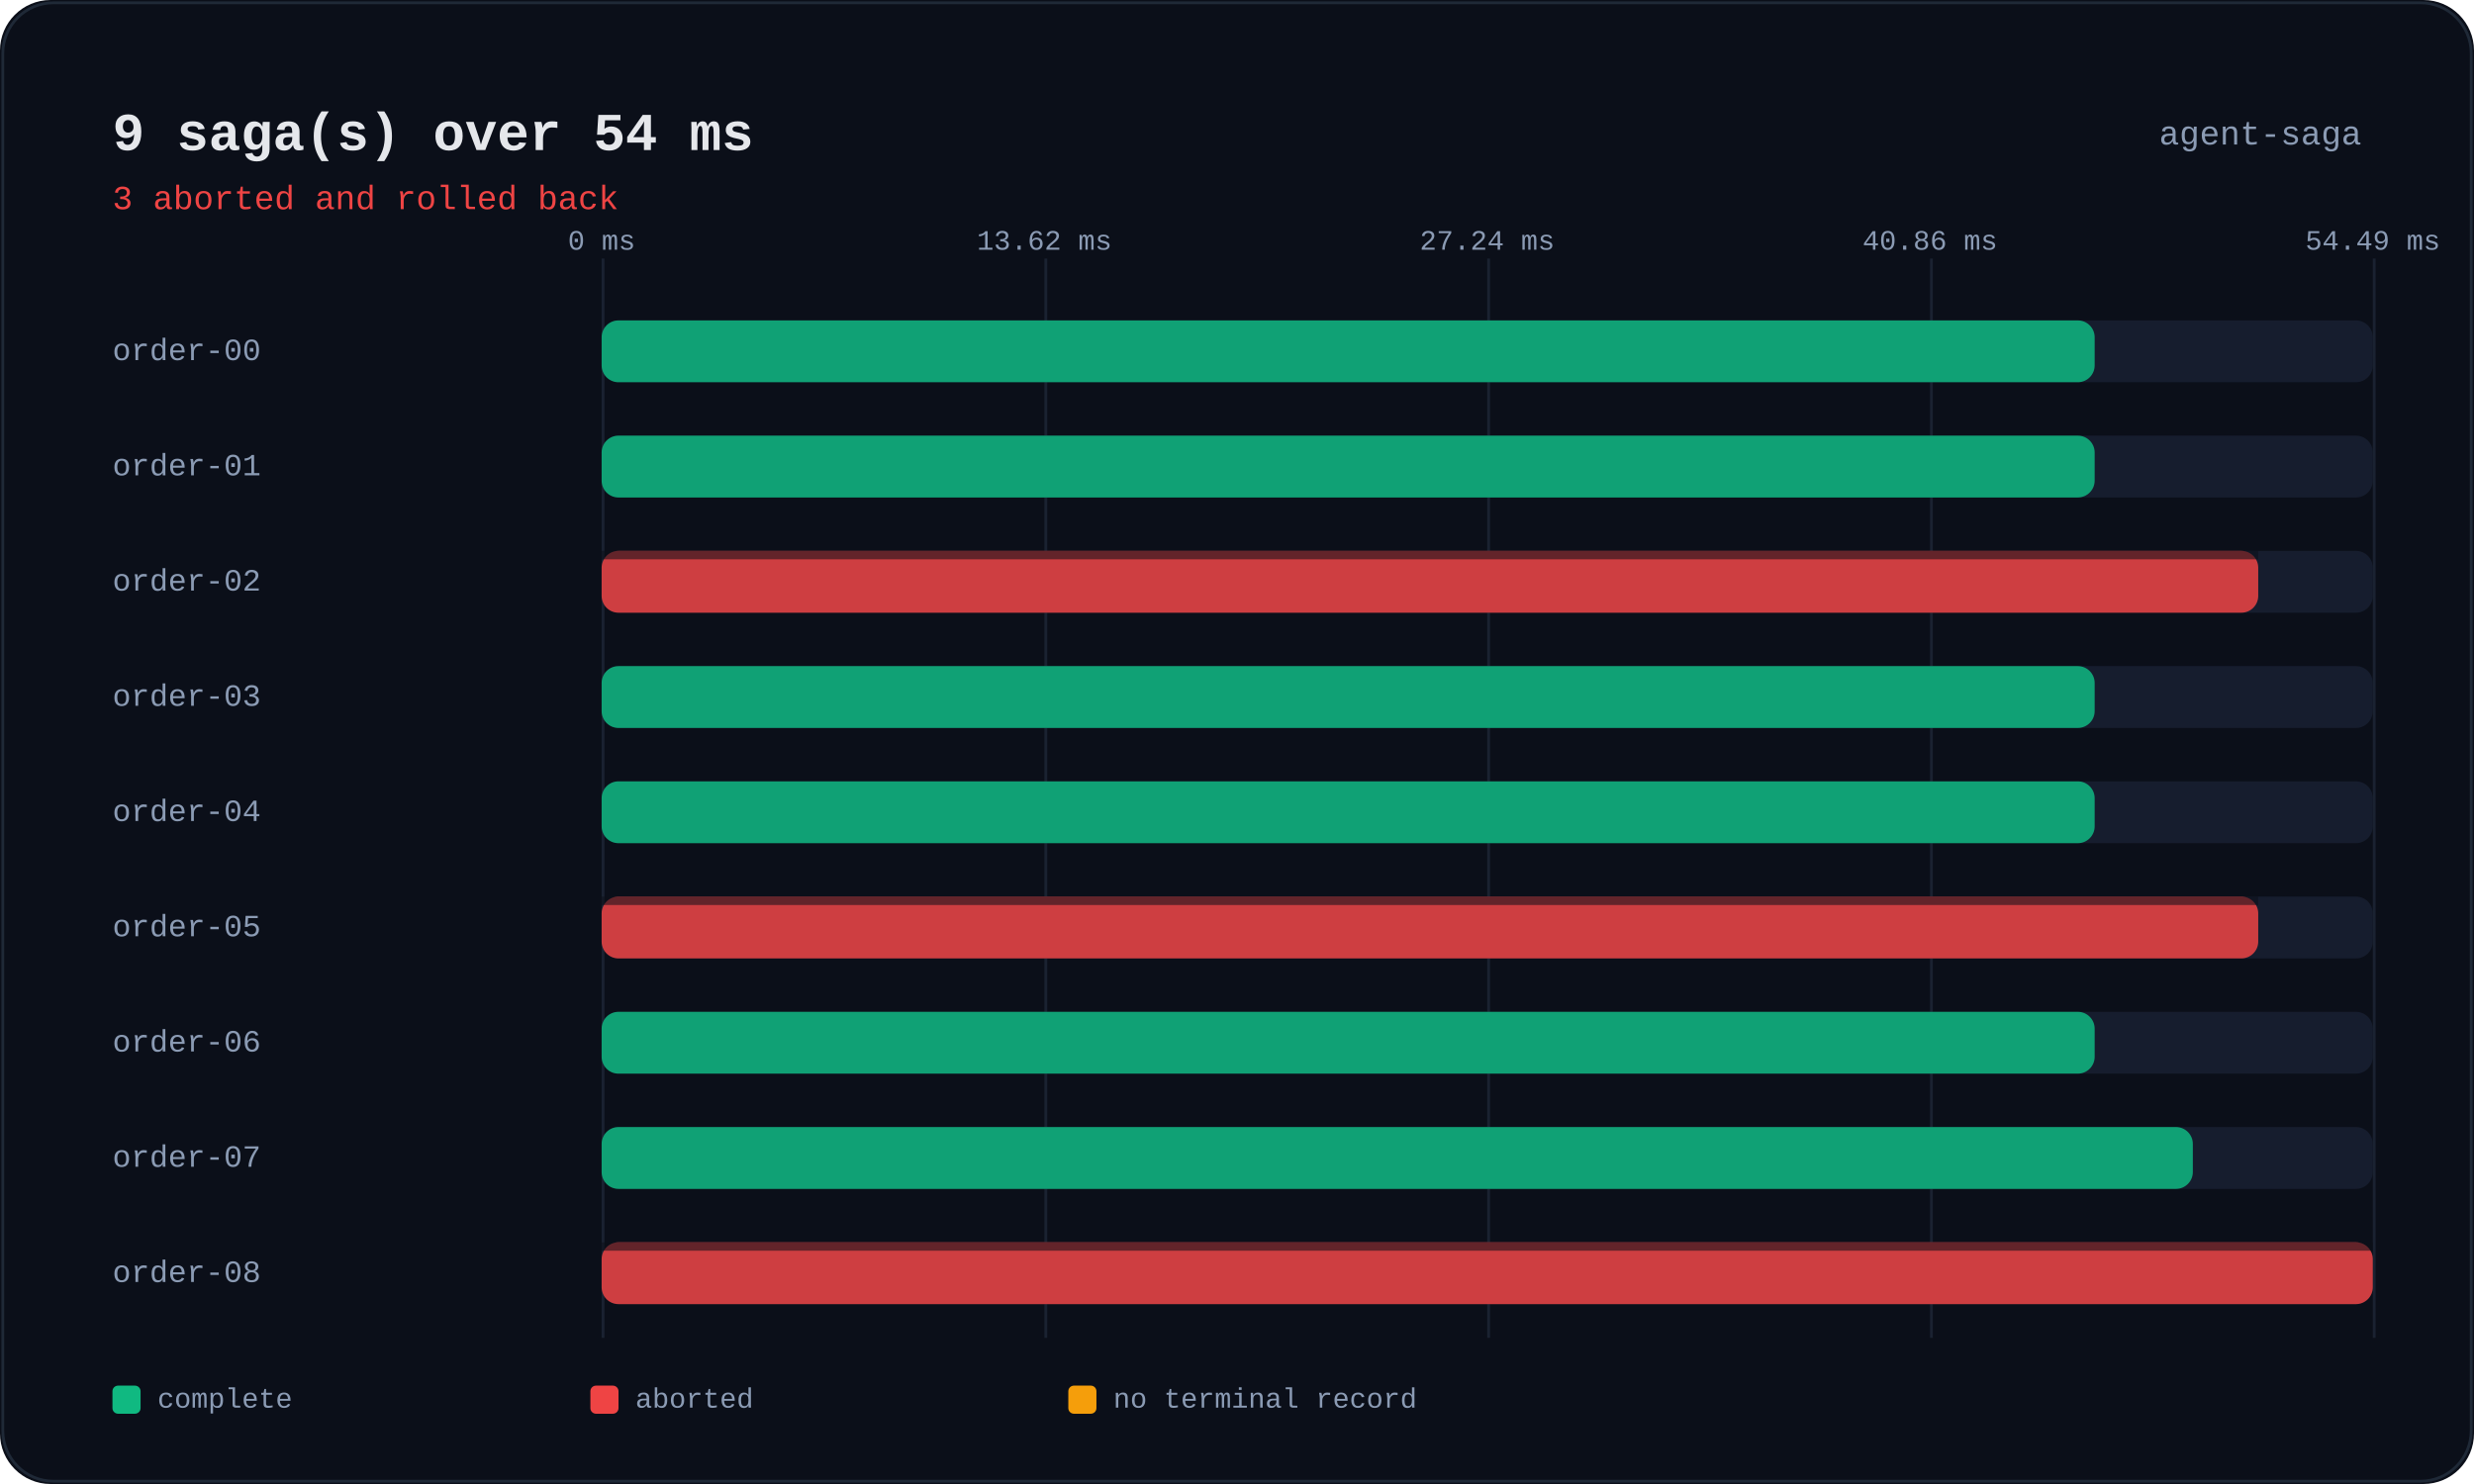
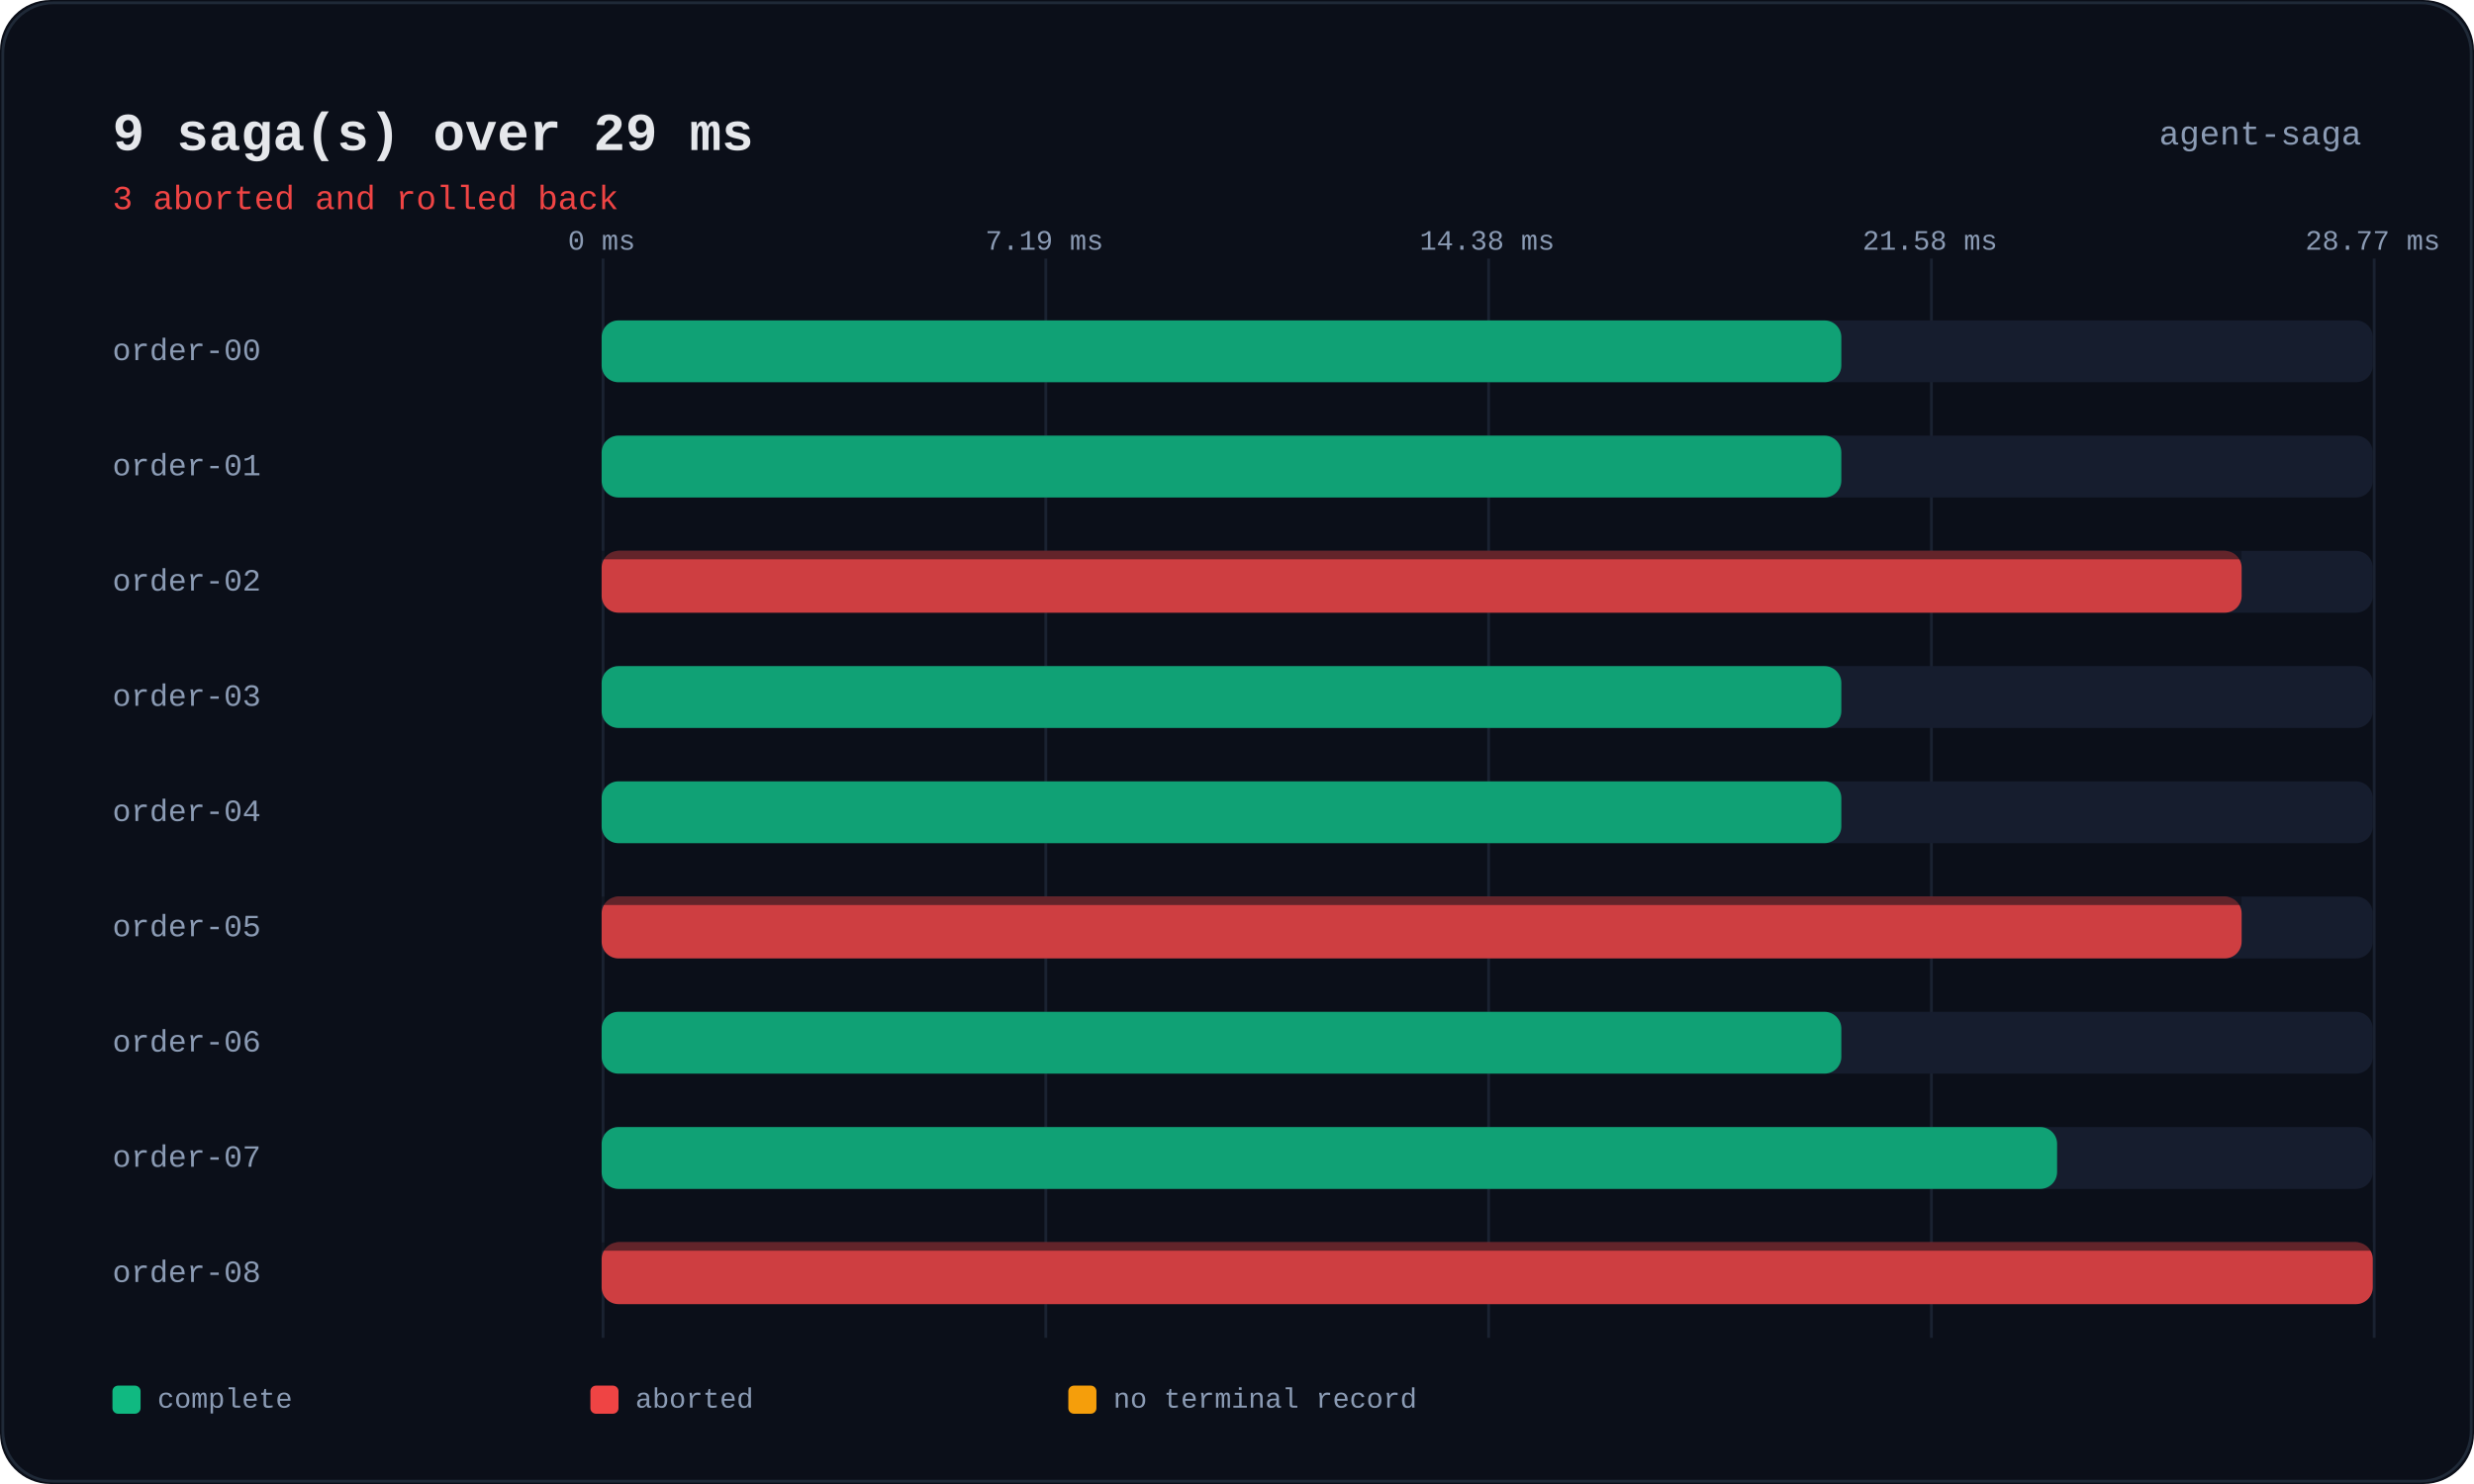
- <svg xmlns="http://www.w3.org/2000/svg" viewBox="0 0 880 528" width="880" height="528" role="img" aria-label="9 saga(s) over 54 ms. 3 aborted and rolled back">
+ <svg xmlns="http://www.w3.org/2000/svg" viewBox="0 0 880 528" width="880" height="528" role="img" aria-label="9 saga(s) over 29 ms. 3 aborted and rolled back">
  <style>
text{font-family:ui-monospace, SFMono-Regular, 'SF Mono', Menlo, Consolas, 'Liberation Mono', monospace;dominant-baseline:middle}
.t{fill:#e5e7eb}.m{fill:#8b9bb4}
.a0{animation:a0 4.67s linear infinite;}@keyframes a0{0%,3.21%{opacity:0}12.21%,100%{opacity:1}}
.a1{animation:a1 4.67s linear infinite;}@keyframes a1{0%,12.85%{opacity:0}23.55%,100%{opacity:1}}
.a2{animation:a2 4.67s linear infinite;}@keyframes a2{0%,15.63%{opacity:0}26.34%,100%{opacity:1}}
.a3{animation:a3 4.67s linear infinite;}@keyframes a3{0%,18.42%{opacity:0}29.12%,100%{opacity:1}}
.a4{animation:a4 4.67s linear infinite;}@keyframes a4{0%,21.2%{opacity:0}31.91%,100%{opacity:1}}
.a5{animation:a5 4.67s linear infinite;}@keyframes a5{0%,23.98%{opacity:0}34.69%,100%{opacity:1}}
.a6{animation:a6 4.67s linear infinite;}@keyframes a6{0%,26.77%{opacity:0}37.47%,100%{opacity:1}}
.a7{animation:a7 4.67s linear infinite;}@keyframes a7{0%,29.55%{opacity:0}40.26%,100%{opacity:1}}
.a8{animation:a8 4.67s linear infinite;}@keyframes a8{0%,32.33%{opacity:0}43.04%,100%{opacity:1}}
.a9{animation:a9 4.67s linear infinite;}@keyframes a9{0%,35.12%{opacity:0}45.82%,100%{opacity:1}}
@media (prefers-reduced-motion: reduce){*{animation:none !important;opacity:1 !important;transform:none !important}}
</style>
  <rect width="880" height="528" rx="18" fill="#0b0f19" />
  <rect x="1" y="1" width="878" height="526" rx="18" fill="none" stroke="#1f2937" />
  <g class="a0">
-     <text class="t" x="40" y="48" font-size="19" font-weight="700">9 saga(s) over 54 ms</text>
+     <text class="t" x="40" y="48" font-size="19" font-weight="700">9 saga(s) over 29 ms</text>
    <text x="40" y="71" font-size="12" fill="#ef4444">3 aborted and rolled back</text>
    <text class="m" x="840" y="48" font-size="12" text-anchor="end">agent-saga</text>
  </g>
  <rect x="214" y="92" width="1" height="384" fill="#1a2231" />
  <text class="m" x="214" y="86" font-size="10" text-anchor="middle">0 ms</text>
  <rect x="371.5" y="92" width="1" height="384" fill="#1a2231" />
-   <text class="m" x="371.5" y="86" font-size="10" text-anchor="middle">13.62 ms</text>
+   <text class="m" x="371.5" y="86" font-size="10" text-anchor="middle">7.19 ms</text>
  <rect x="529" y="92" width="1" height="384" fill="#1a2231" />
-   <text class="m" x="529" y="86" font-size="10" text-anchor="middle">27.24 ms</text>
+   <text class="m" x="529" y="86" font-size="10" text-anchor="middle">14.38 ms</text>
  <rect x="686.5" y="92" width="1" height="384" fill="#1a2231" />
-   <text class="m" x="686.5" y="86" font-size="10" text-anchor="middle">40.86 ms</text>
+   <text class="m" x="686.5" y="86" font-size="10" text-anchor="middle">21.58 ms</text>
  <rect x="844" y="92" width="1" height="384" fill="#1a2231" />
-   <text class="m" x="844" y="86" font-size="10" text-anchor="middle">54.49 ms</text>
+   <text class="m" x="844" y="86" font-size="10" text-anchor="middle">28.77 ms</text>
  <text class="m" x="40" y="125" font-size="11">order-00</text>
  <rect x="214" y="114" width="630" height="22" rx="6" fill="#161d2e" />
  <g class="a1">
-     <rect x="214" y="114" width="531.07" height="22" rx="6" fill="#10b981" fill-opacity="0.85" />
+     <rect x="214" y="114" width="440.96" height="22" rx="6" fill="#10b981" fill-opacity="0.85" />
  </g>
  <text class="m" x="40" y="166" font-size="11">order-01</text>
  <rect x="214" y="155" width="630" height="22" rx="6" fill="#161d2e" />
  <g class="a2">
-     <rect x="214" y="155" width="531.07" height="22" rx="6" fill="#10b981" fill-opacity="0.85" />
+     <rect x="214" y="155" width="440.96" height="22" rx="6" fill="#10b981" fill-opacity="0.85" />
  </g>
  <text class="m" x="40" y="207" font-size="11">order-02</text>
  <rect x="214" y="196" width="630" height="22" rx="6" fill="#161d2e" />
  <g class="a3">
-     <rect x="214" y="196" width="589.25" height="22" rx="6" fill="#ef4444" fill-opacity="0.85" />
-     <rect x="214" y="196" width="589.25" height="3" fill="#0b0f19" fill-opacity="0.55" />
+     <rect x="214" y="196" width="583.35" height="22" rx="6" fill="#ef4444" fill-opacity="0.85" />
+     <rect x="214" y="196" width="583.35" height="3" fill="#0b0f19" fill-opacity="0.55" />
  </g>
  <text class="m" x="40" y="248" font-size="11">order-03</text>
  <rect x="214" y="237" width="630" height="22" rx="6" fill="#161d2e" />
  <g class="a4">
-     <rect x="214" y="237" width="531.07" height="22" rx="6" fill="#10b981" fill-opacity="0.85" />
+     <rect x="214" y="237" width="440.96" height="22" rx="6" fill="#10b981" fill-opacity="0.85" />
  </g>
  <text class="m" x="40" y="289" font-size="11">order-04</text>
  <rect x="214" y="278" width="630" height="22" rx="6" fill="#161d2e" />
  <g class="a5">
-     <rect x="214" y="278" width="531.07" height="22" rx="6" fill="#10b981" fill-opacity="0.85" />
+     <rect x="214" y="278" width="440.96" height="22" rx="6" fill="#10b981" fill-opacity="0.85" />
  </g>
  <text class="m" x="40" y="330" font-size="11">order-05</text>
  <rect x="214" y="319" width="630" height="22" rx="6" fill="#161d2e" />
  <g class="a6">
-     <rect x="214" y="319" width="589.25" height="22" rx="6" fill="#ef4444" fill-opacity="0.85" />
-     <rect x="214" y="319" width="589.25" height="3" fill="#0b0f19" fill-opacity="0.55" />
+     <rect x="214" y="319" width="583.35" height="22" rx="6" fill="#ef4444" fill-opacity="0.85" />
+     <rect x="214" y="319" width="583.35" height="3" fill="#0b0f19" fill-opacity="0.55" />
  </g>
  <text class="m" x="40" y="371" font-size="11">order-06</text>
  <rect x="214" y="360" width="630" height="22" rx="6" fill="#161d2e" />
  <g class="a7">
-     <rect x="214" y="360" width="531.07" height="22" rx="6" fill="#10b981" fill-opacity="0.85" />
+     <rect x="214" y="360" width="440.96" height="22" rx="6" fill="#10b981" fill-opacity="0.85" />
  </g>
  <text class="m" x="40" y="412" font-size="11">order-07</text>
  <rect x="214" y="401" width="630" height="22" rx="6" fill="#161d2e" />
  <g class="a8">
-     <rect x="214" y="401" width="565.99" height="22" rx="6" fill="#10b981" fill-opacity="0.85" />
+     <rect x="214" y="401" width="517.71" height="22" rx="6" fill="#10b981" fill-opacity="0.85" />
  </g>
  <text class="m" x="40" y="453" font-size="11">order-08</text>
  <rect x="214" y="442" width="630" height="22" rx="6" fill="#161d2e" />
  <g class="a9">
    <rect x="214" y="442" width="630" height="22" rx="6" fill="#ef4444" fill-opacity="0.85" />
    <rect x="214" y="442" width="630" height="3" fill="#0b0f19" fill-opacity="0.55" />
  </g>
  <rect x="40" y="493" width="10" height="10" rx="2" fill="#10b981" />
  <text class="m" x="56" y="498" font-size="10">complete</text>
  <rect x="210" y="493" width="10" height="10" rx="2" fill="#ef4444" />
  <text class="m" x="226" y="498" font-size="10">aborted</text>
  <rect x="380" y="493" width="10" height="10" rx="2" fill="#f59e0b" />
  <text class="m" x="396" y="498" font-size="10">no terminal record</text>
</svg>
